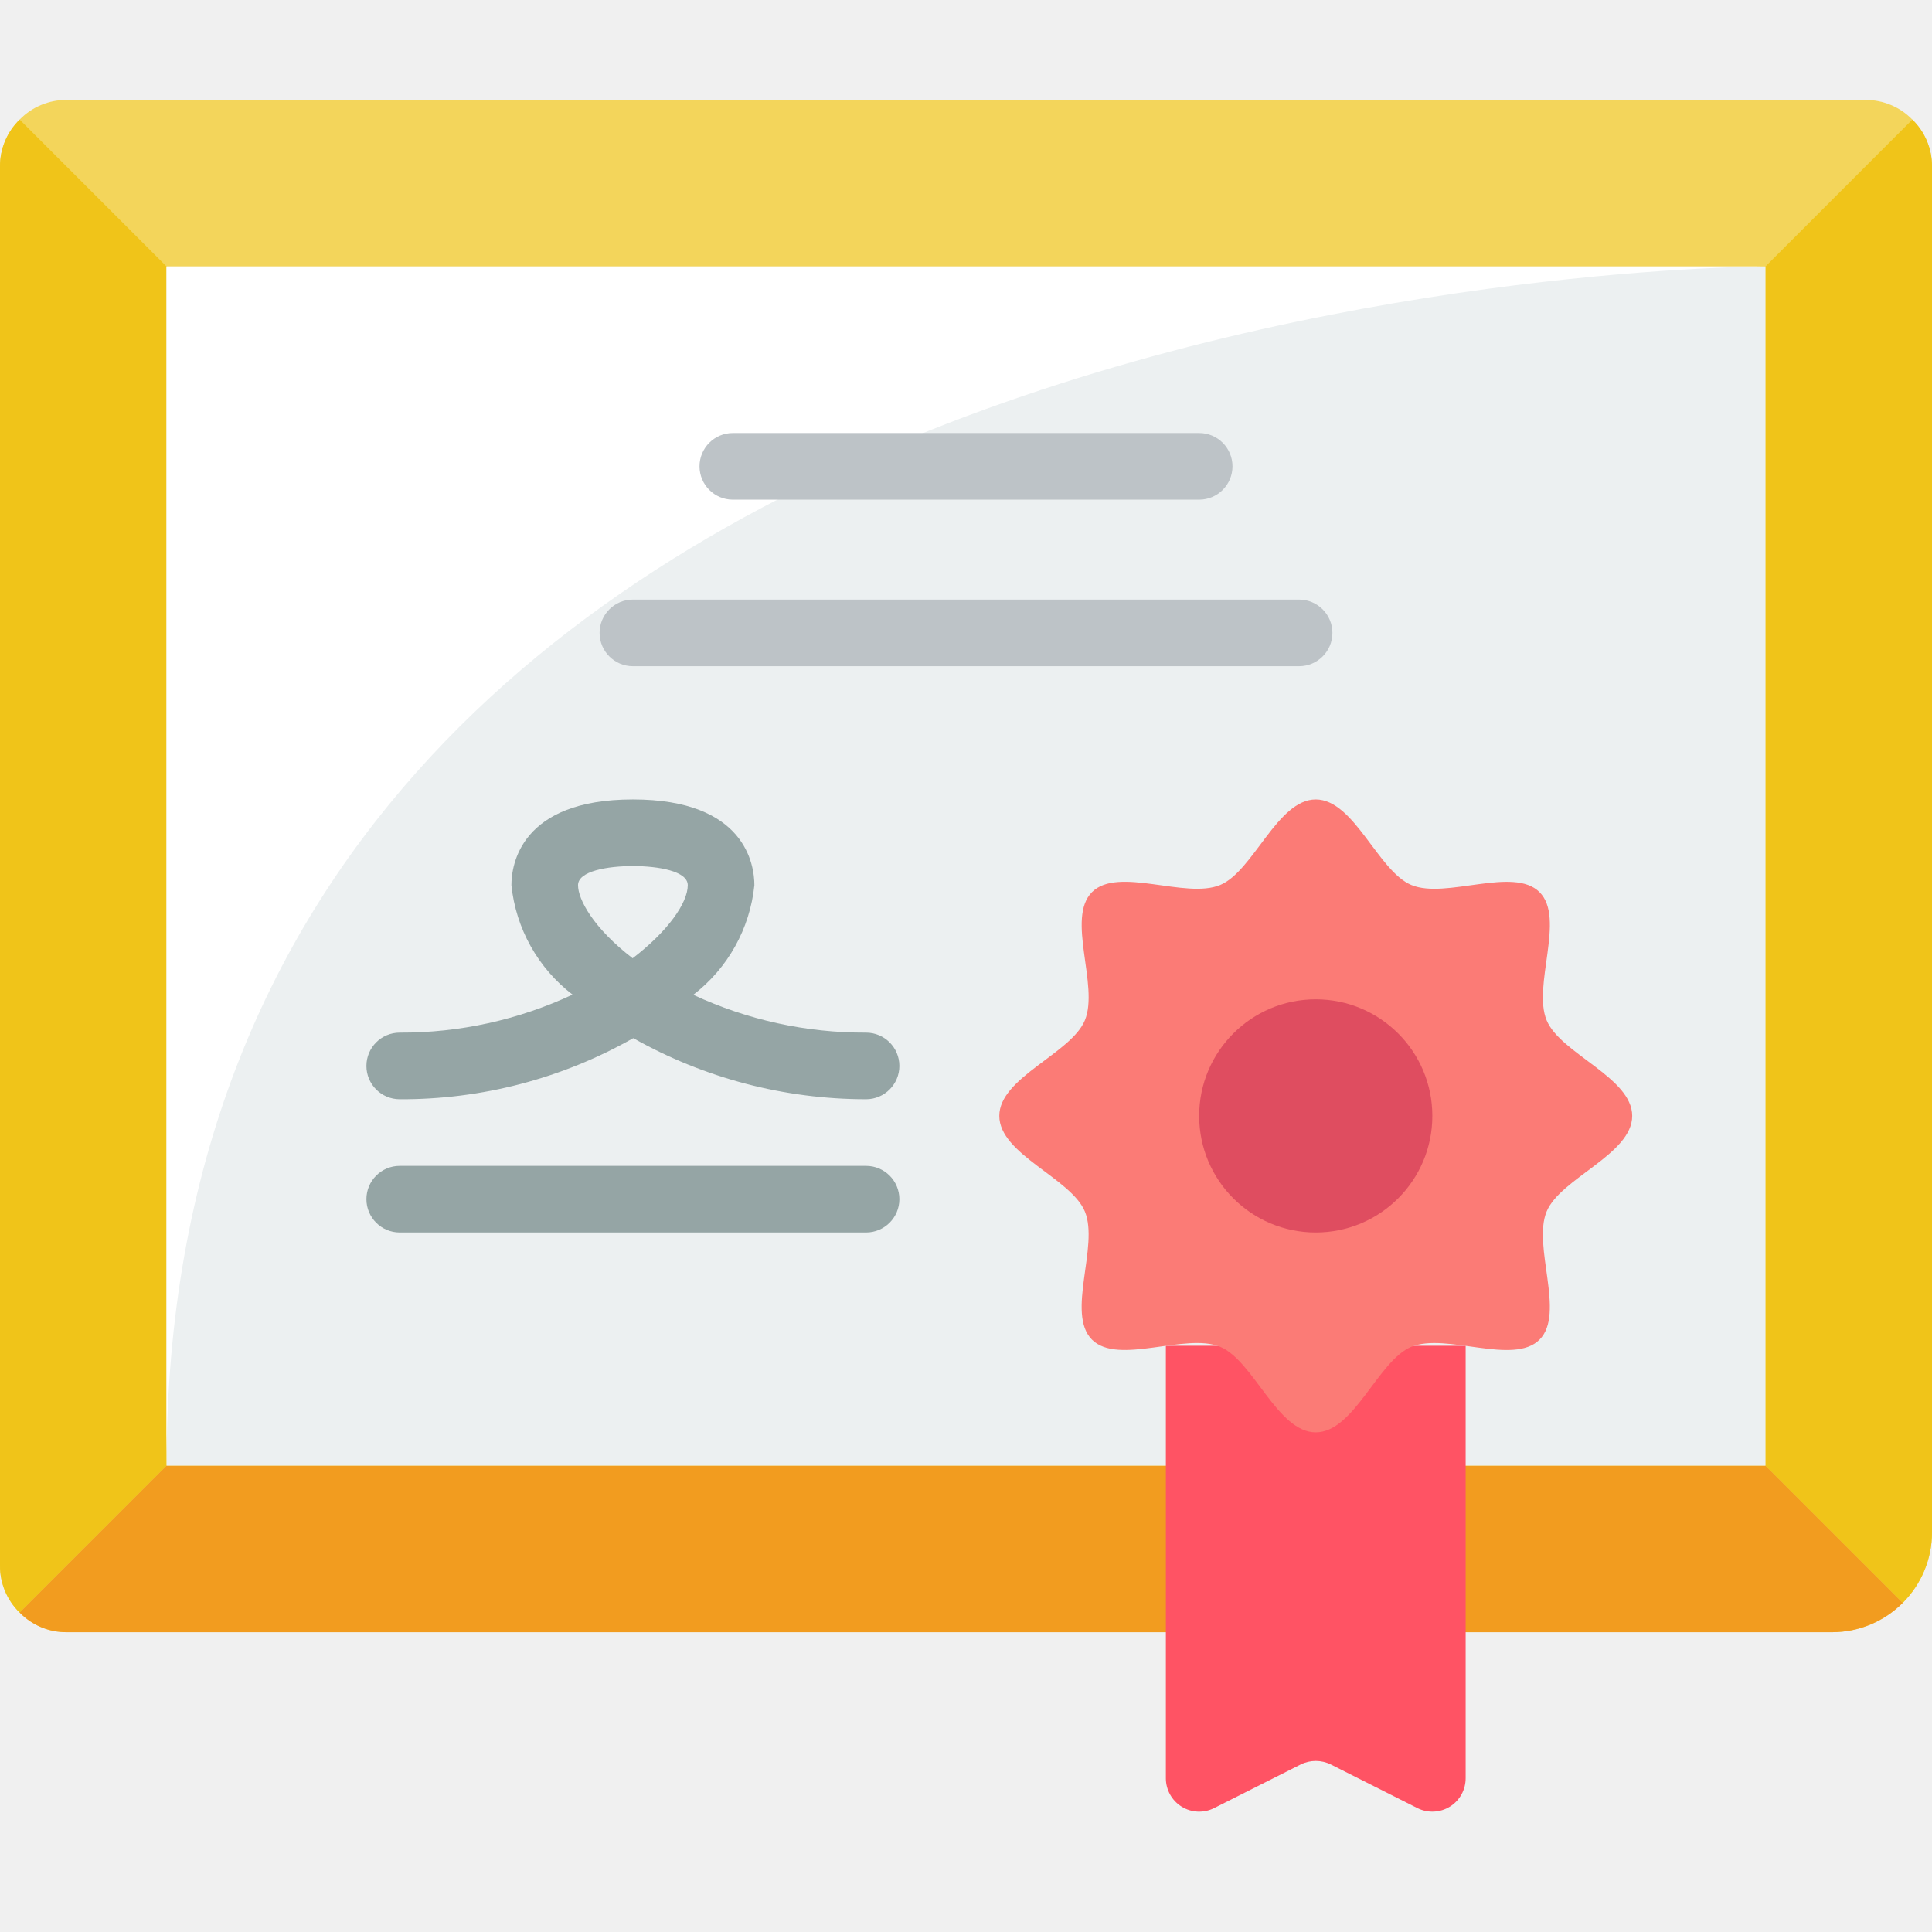
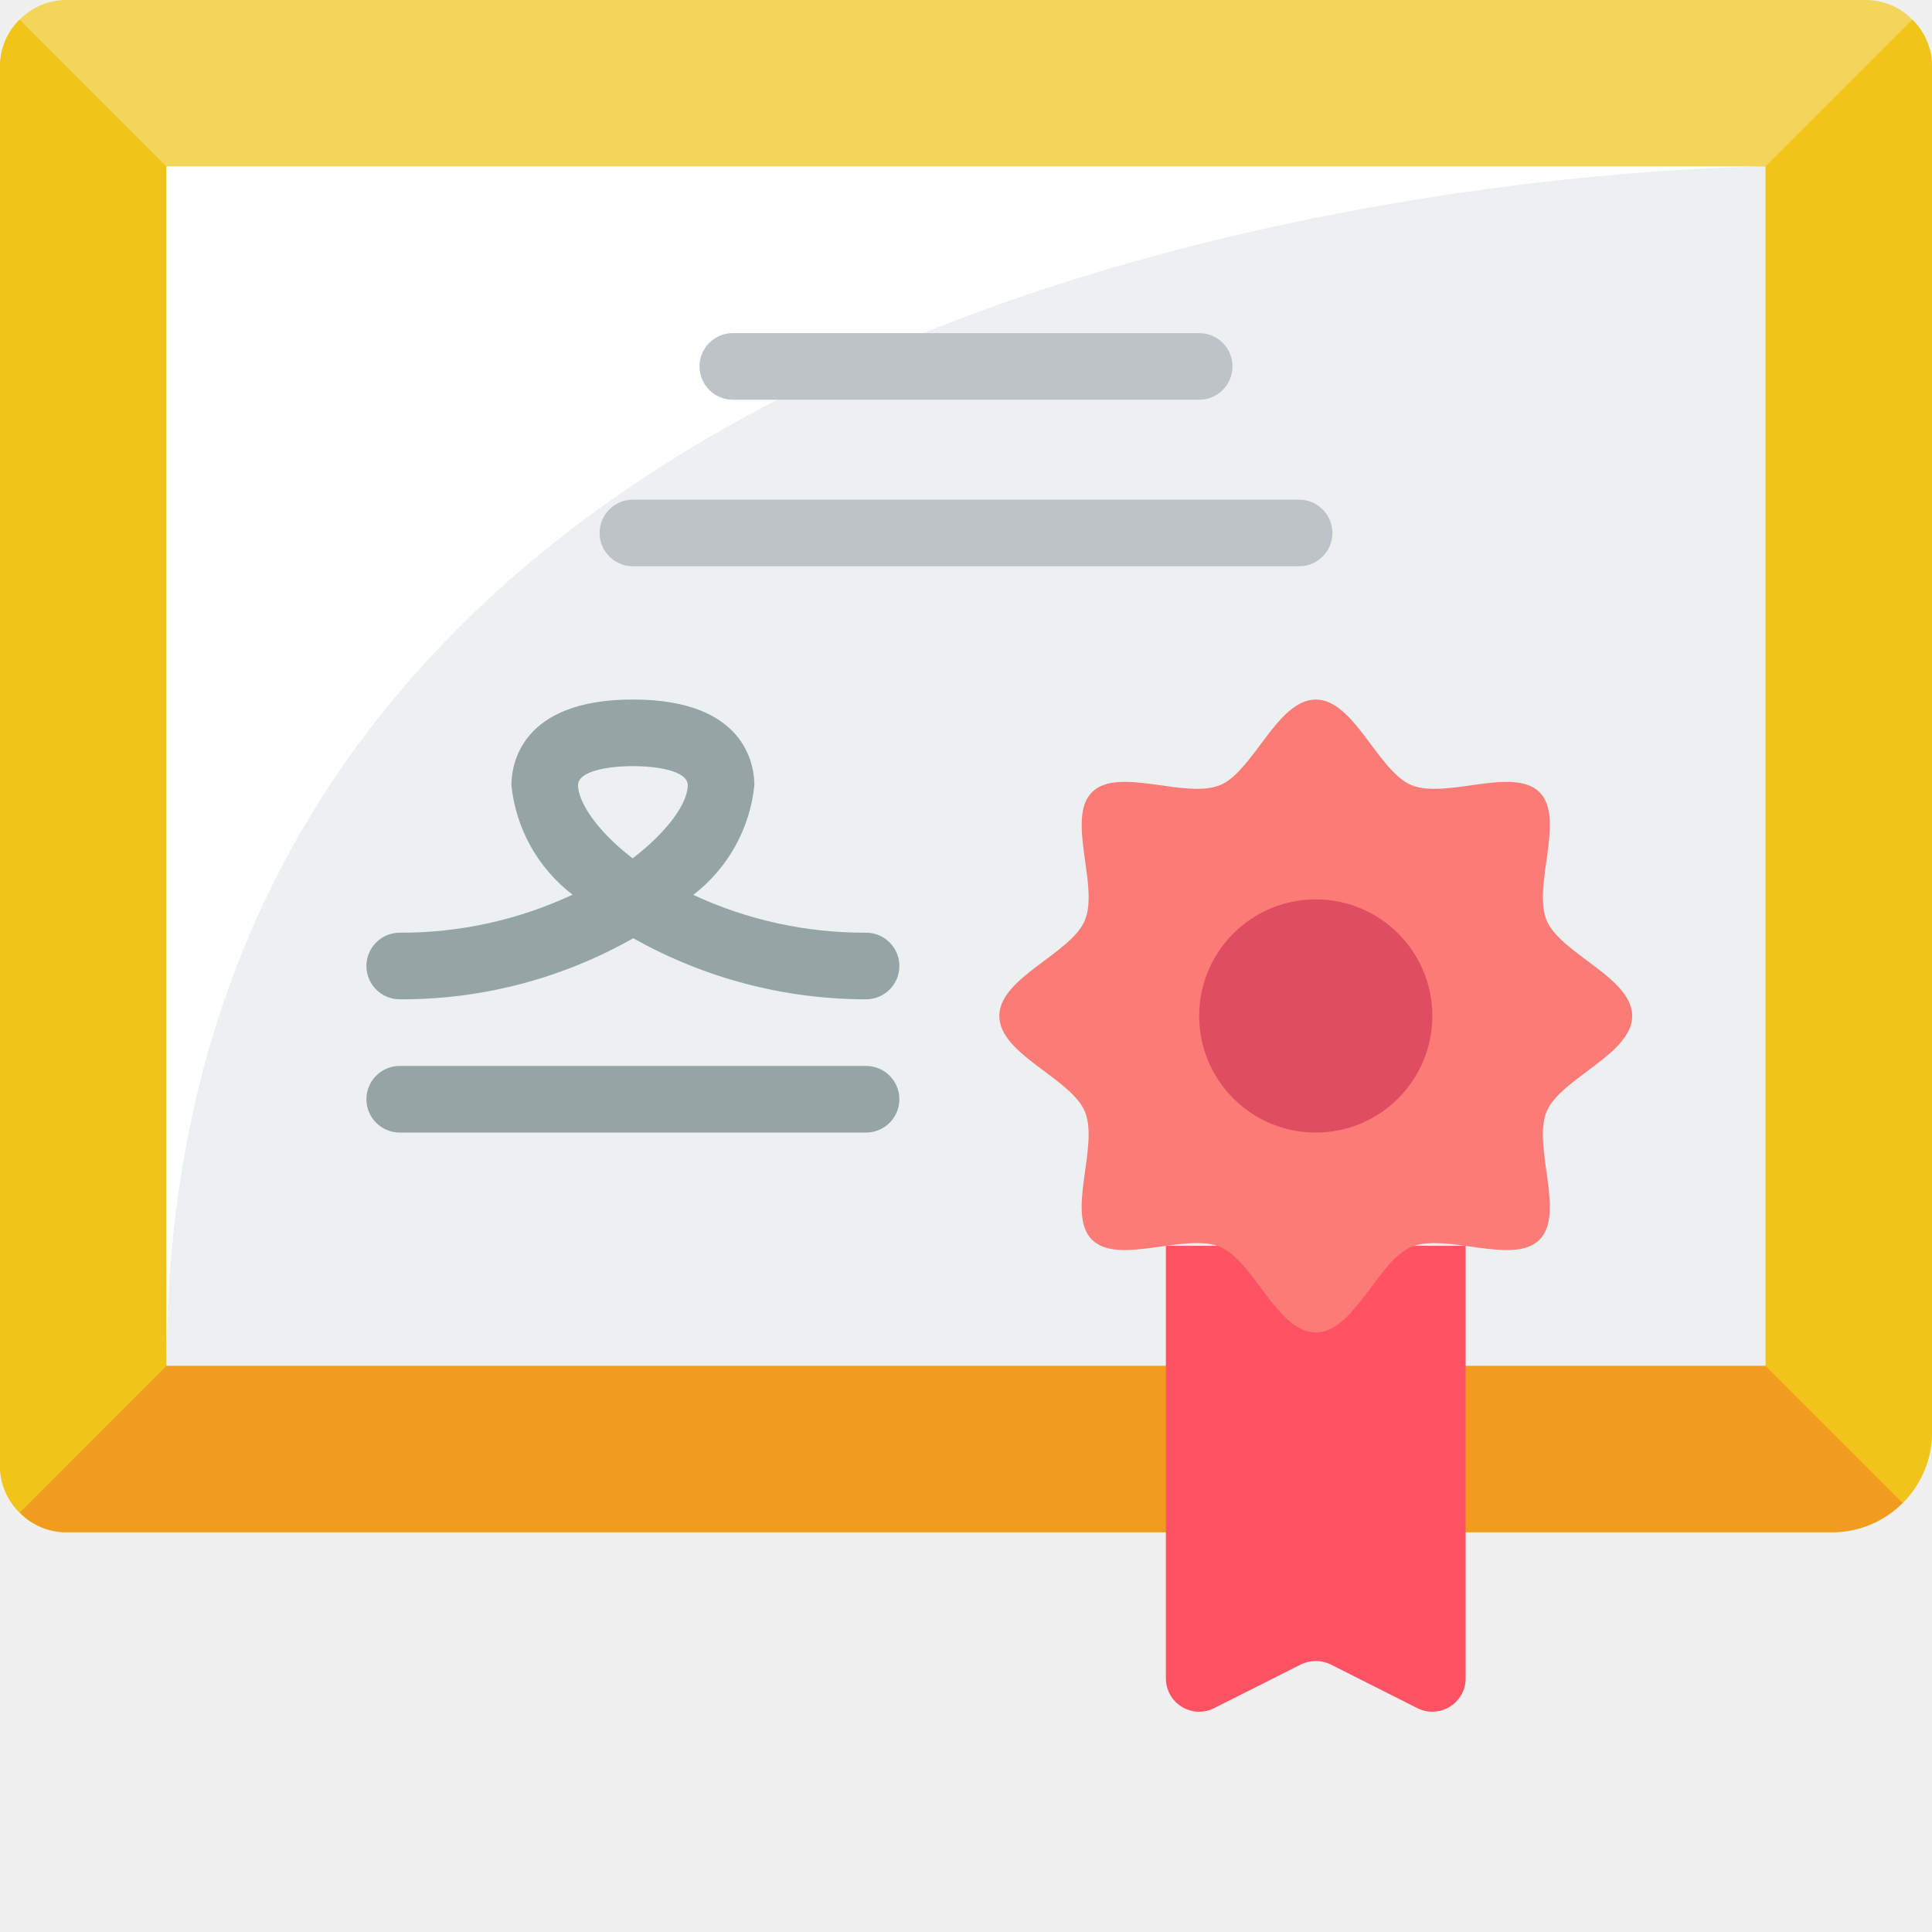
- <svg xmlns="http://www.w3.org/2000/svg" height="512" viewBox="0 0 58 52" width="512">
+ <svg xmlns="http://www.w3.org/2000/svg" height="16px" viewBox="0 0 58 58" width="16px" namespace="http://www.w3.org/2000/svg">
  <g id="Page-1" fill="none" fill-rule="evenodd">
    <g id="016---Certificate" fill-rule="nonzero">
      <path id="Shape" d="m57.41.59c-.37-.38-.879-.593-1.41-.59h-54c-.531-.003-1.04.21-1.41.59-.38.37-.593.879-.59 1.41v42c-.003.531.21 1.04.59 1.41.37.38.879.593 1.41.59h53c1.657 0 3-1.343 3-3v-41c.003-.531-.21-1.04-.59-1.41z" fill="#f3d55b" />
      <path id="Shape" d="m58 2v41c0.0.796-.317 1.558-.88 2.12l-4.12-4.12v-36l4.41-4.41c.38.37.593.879.59 1.41z" fill="#f0c419" />
      <path id="Shape" d="m5 5v36l-4.41 4.41c-.38-.37-.593-.879-.59-1.41v-42c-.003-.531.21-1.04.59-1.41z" fill="#f0c419" />
      <path id="Shape" d="m57.12 45.12c-.562.563-1.324.88-2.12.88h-53c-.531.003-1.04-.21-1.41-.59l4.41-4.41h48z" fill="#f29c1f" />
      <path id="Rectangle-path" d="m5 5h48v36h-48z" fill="#ecf0f1" />
      <path id="Shape" d="m53 5s-48 0-48 36v-36z" fill="#fff" />
      <path id="Shape" d="m36 12h-14c-.552 0-1-.448-1-1s.448-1 1-1h14c.552 0 1 .448 1 1s-.448 1-1 1z" fill="#bdc3c7" />
      <path id="Shape" d="m26 34h-14c-.552 0-1-.448-1-1s.448-1 1-1h14c.552 0 1 .448 1 1s-.448 1-1 1z" fill="#95a5a5" />
      <path id="Shape" d="m39 17h-20c-.552 0-1-.448-1-1s.448-1 1-1h20c.552 0 1 .448 1 1s-.448 1-1 1z" fill="#bdc3c7" />
      <path id="Shape" d="m35 37.4 0 12.98c-.002.348.177.673.473.857.296.184.666.2.977.043l2.6-1.31c.284-.14.616-.14.9 0l2.6 1.31c.311.157.681.14.977-.043.296-.184.475-.508.473-.857l0-12.98z" fill="#ff5364" />
      <path id="Shape" d="m26 30c-2.449 0-4.856-.632-6.989-1.834-2.137 1.213-4.554 1.846-7.011 1.834-.552 0-1-.448-1-1s.448-1 1-1c1.792.008 3.564-.382 5.188-1.141-1.038-.796-1.702-1.984-1.835-3.285 0-.6.263-2.574 3.647-2.574s3.647 1.97 3.647 2.574c-.133 1.303-.796 2.493-1.834 3.291 1.624.756 3.396 1.143 5.187 1.135.552 0 1 .448 1 1s-.448 1-1 1zm-7-7c-.76 0-1.647.15-1.647.574s.449 1.278 1.639 2.194c1.064-.814 1.655-1.665 1.655-2.194 0-.424-.887-.574-1.647-.574z" fill="#95a5a5" />
      <path id="Shape" d="m49 30.5c0 1.153-2.153 1.868-2.569 2.871-.431 1.039.569 3.064-.214 3.847s-2.808-.217-3.846.213c-1.003.416-1.718 2.569-2.871 2.569s-1.868-2.153-2.871-2.569c-1.039-.431-3.064.569-3.847-.214s.217-2.808-.213-3.846c-.416-1.003-2.569-1.718-2.569-2.871s2.153-1.868 2.569-2.871c.431-1.039-.569-3.064.214-3.847s2.808.217 3.846-.213c1-.416 1.718-2.569 2.871-2.569s1.868 2.153 2.871 2.569c1.039.431 3.064-.569 3.847.214s-.217 2.808.213 3.846c.416 1.003 2.569 1.718 2.569 2.871z" fill="#fb7b76" />
      <circle id="Oval" cx="39.5" cy="30.5" fill="#df4d60" r="3.5" />
    </g>
  </g>
</svg>
